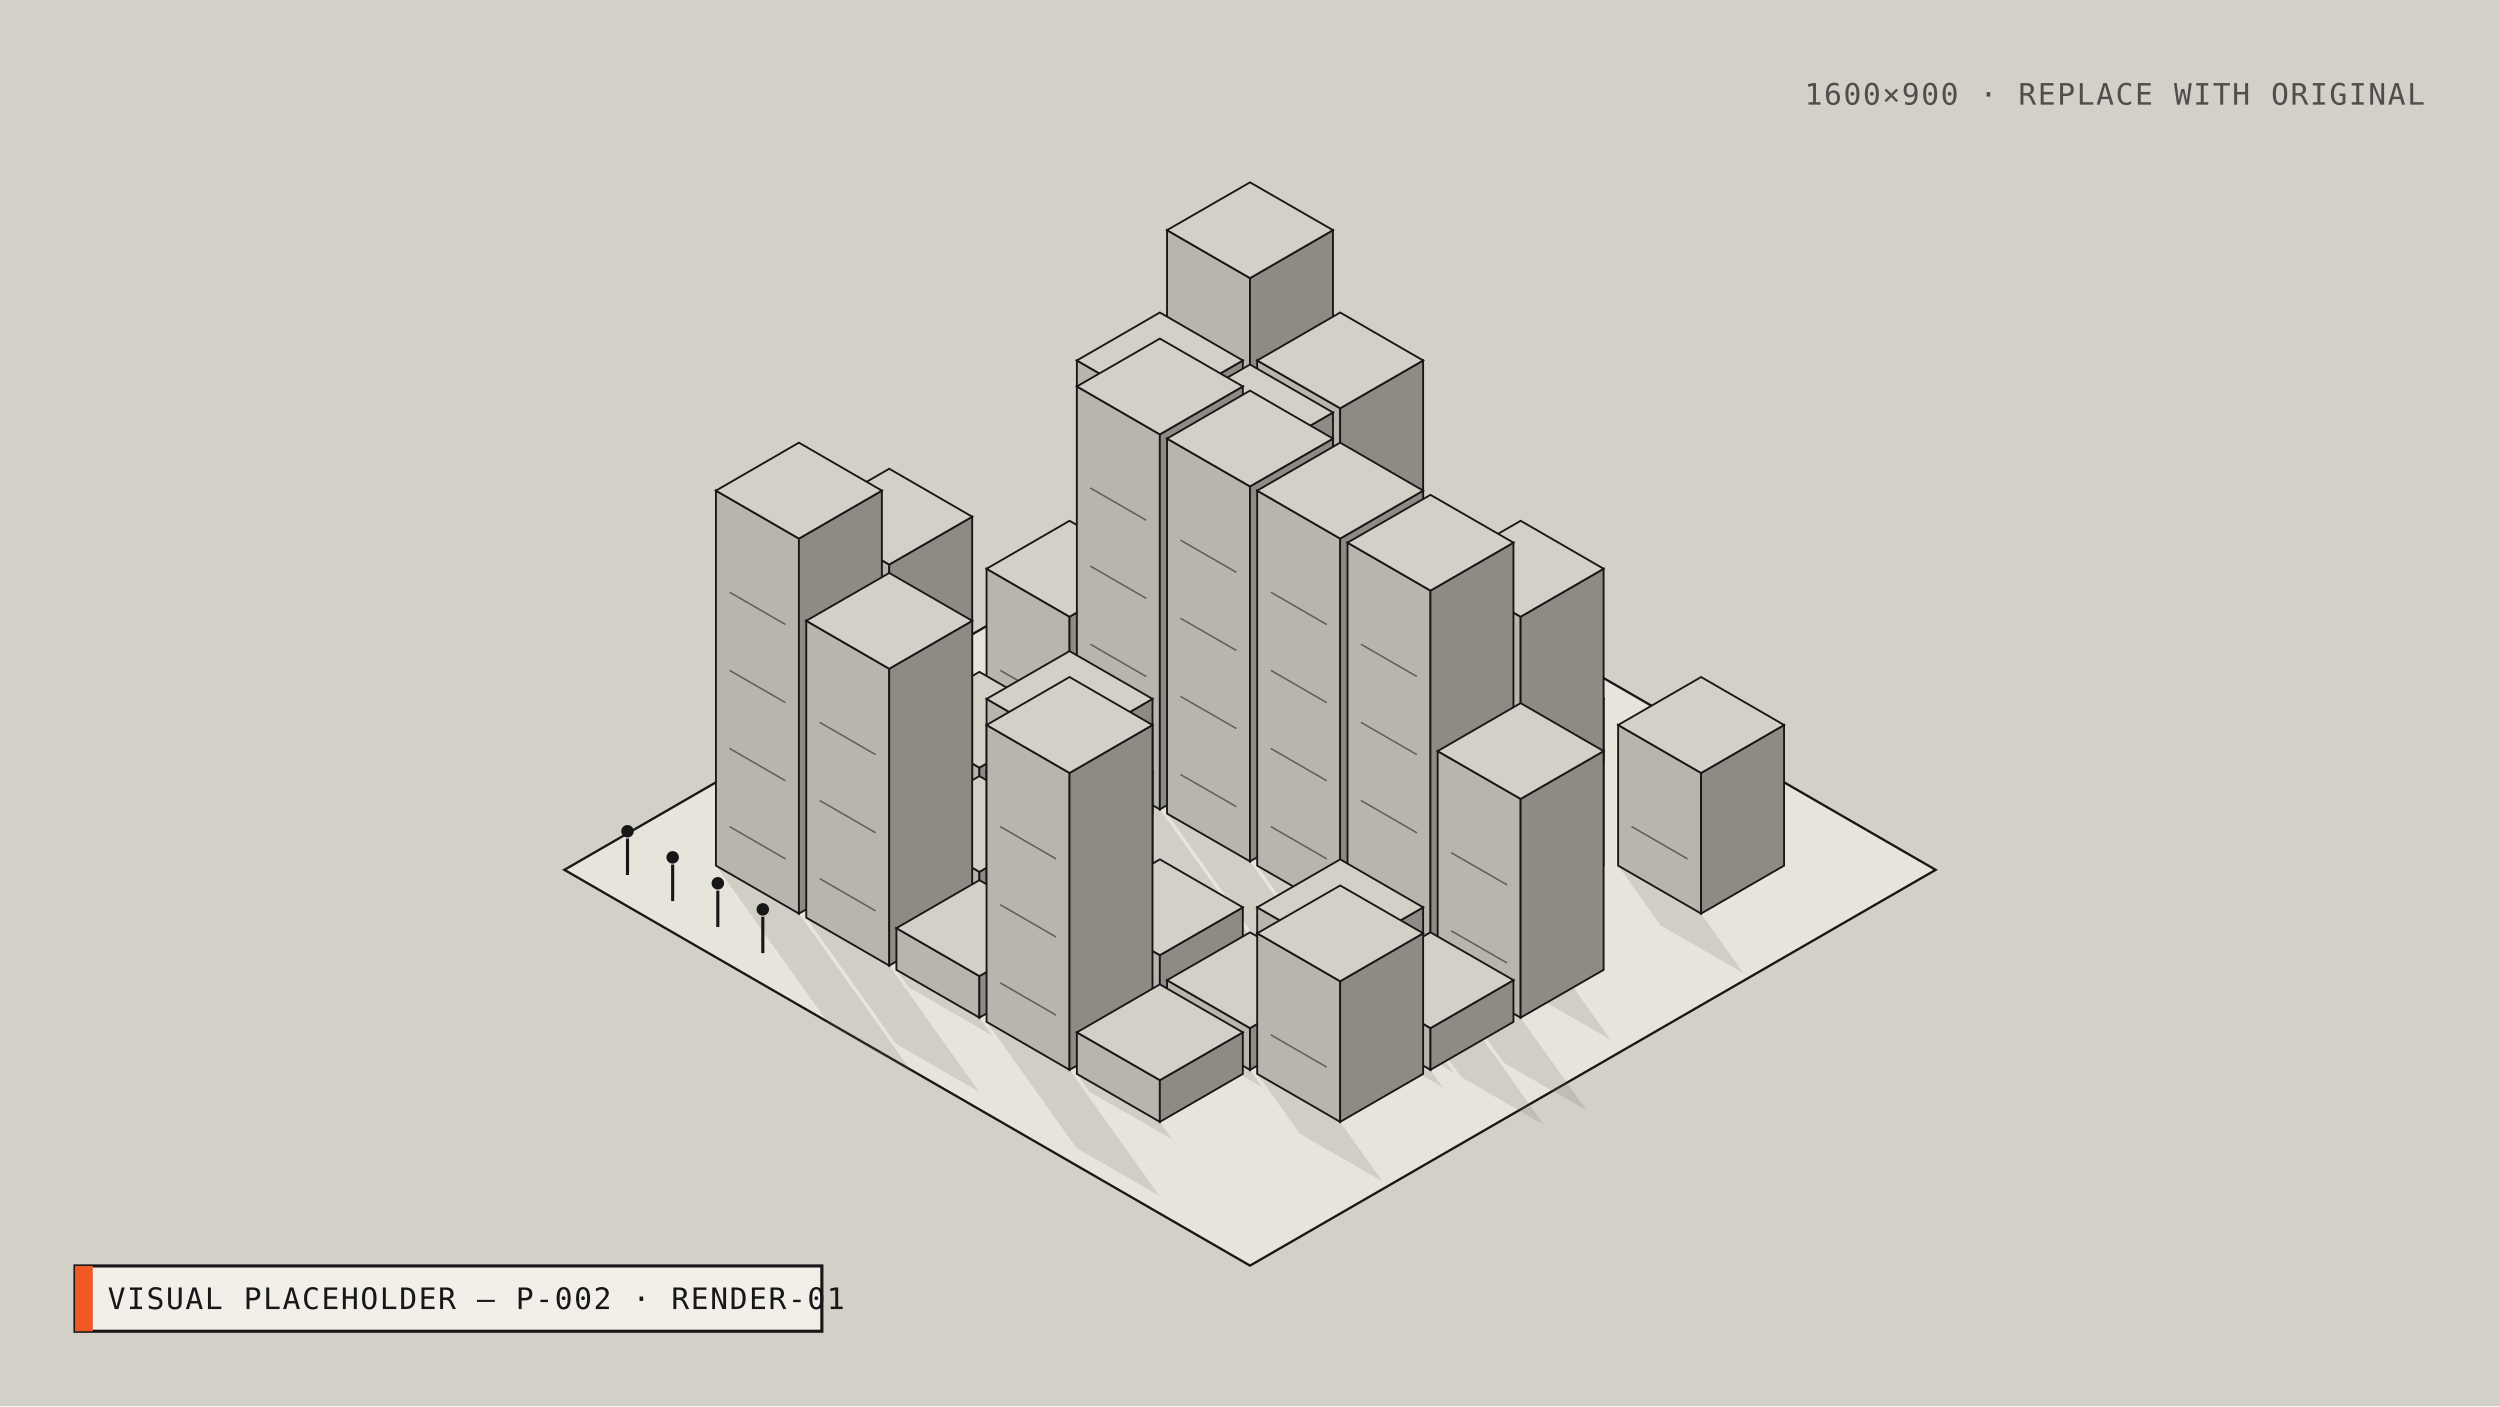
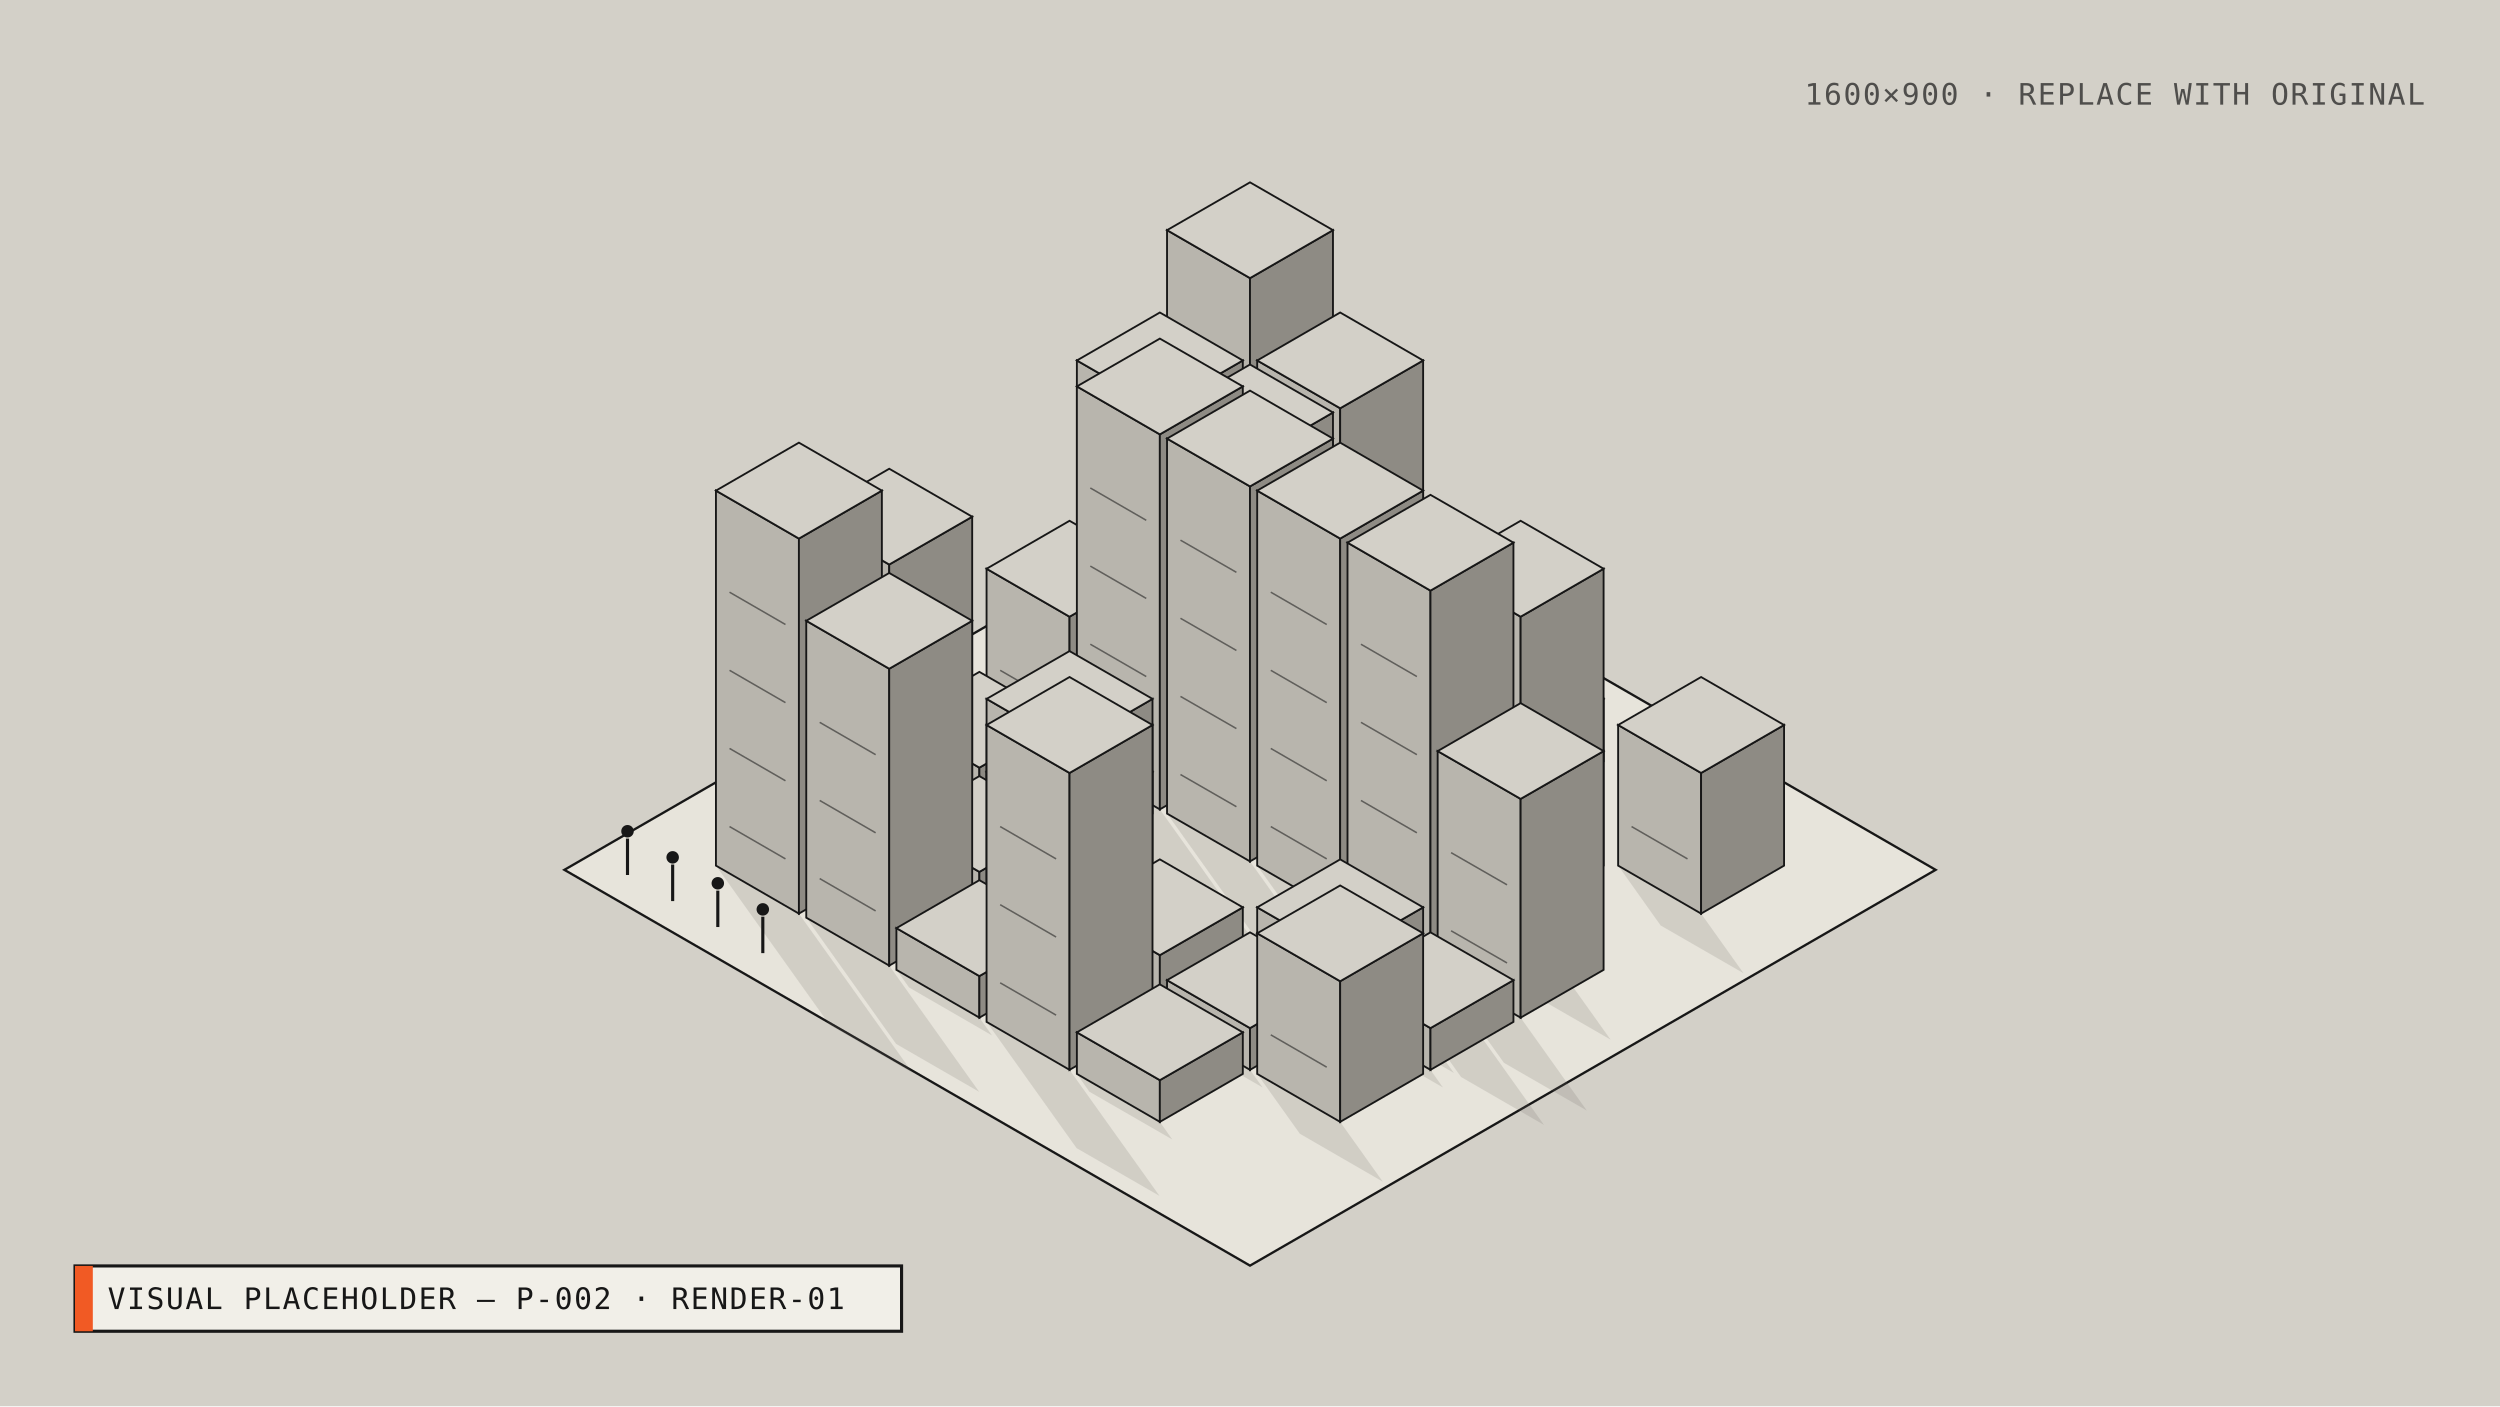
<svg xmlns="http://www.w3.org/2000/svg" viewBox="0 0 1600 900" width="1600" height="900">
  <rect width="1600" height="900" fill="#D3D0C8" />
  <polygon points="800,303.3 1238.8,556.7 800,810 361.2,556.7" fill="#E7E4DB" stroke="#171717" stroke-width="1.5" />
  <polygon points="746.9,387.3 800,418 872.7,520 819.6,489.3" fill="#6F6C66" opacity=".18" />
  <polygon points="746.9,387.3 800,418 800,178 746.9,147.3" fill="#B8B5AD" stroke="#171717" stroke-width="1.2" />
  <polygon points="853.1,387.3 800,418 800,178 853.1,147.3" fill="#8E8B84" stroke="#171717" stroke-width="1.2" />
  <polygon points="800,116.7 853.1,147.3 800,178 746.9,147.3" fill="#D3D0C8" stroke="#171717" stroke-width="1.2" />
  <line x1="755.5" y1="362.3" x2="791.3" y2="383" stroke="#171717" stroke-width="1" opacity=".55" />
  <line x1="755.5" y1="312.3" x2="791.3" y2="333" stroke="#171717" stroke-width="1" opacity=".55" />
  <line x1="755.5" y1="262.3" x2="791.3" y2="283" stroke="#171717" stroke-width="1" opacity=".55" />
  <line x1="755.5" y1="212.3" x2="791.3" y2="233" stroke="#171717" stroke-width="1" opacity=".55" />
  <polygon points="689.2,420.7 742.3,451.3 799.9,532.1 746.7,501.4" fill="#6F6C66" opacity=".18" />
  <polygon points="689.2,420.7 742.3,451.3 742.3,261.3 689.2,230.7" fill="#B8B5AD" stroke="#171717" stroke-width="1.2" />
  <polygon points="795.4,420.7 742.3,451.3 742.3,261.3 795.4,230.7" fill="#8E8B84" stroke="#171717" stroke-width="1.2" />
  <polygon points="742.3,200 795.4,230.7 742.3,261.3 689.2,230.7" fill="#D3D0C8" stroke="#171717" stroke-width="1.2" />
  <line x1="697.8" y1="395.7" x2="733.6" y2="416.3" stroke="#171717" stroke-width="1" opacity=".55" />
  <line x1="697.8" y1="345.7" x2="733.6" y2="366.3" stroke="#171717" stroke-width="1" opacity=".55" />
  <line x1="697.8" y1="295.7" x2="733.6" y2="316.3" stroke="#171717" stroke-width="1" opacity=".55" />
  <polygon points="804.6,420.7 857.7,451.3 915.3,532.1 862.2,501.4" fill="#6F6C66" opacity=".18" />
  <polygon points="804.6,420.7 857.7,451.3 857.7,261.3 804.6,230.7" fill="#B8B5AD" stroke="#171717" stroke-width="1.2" />
  <polygon points="910.8,420.7 857.7,451.3 857.7,261.3 910.8,230.7" fill="#8E8B84" stroke="#171717" stroke-width="1.2" />
  <polygon points="857.7,200 910.8,230.7 857.7,261.3 804.6,230.7" fill="#D3D0C8" stroke="#171717" stroke-width="1.2" />
  <line x1="813.3" y1="395.7" x2="849.1" y2="416.3" stroke="#171717" stroke-width="1" opacity=".55" />
  <line x1="813.3" y1="345.7" x2="849.1" y2="366.3" stroke="#171717" stroke-width="1" opacity=".55" />
  <line x1="813.3" y1="295.7" x2="849.1" y2="316.3" stroke="#171717" stroke-width="1" opacity=".55" />
  <polygon points="631.4,454 684.5,484.7 711.8,522.9 658.7,492.3" fill="#6F6C66" opacity=".18" />
  <polygon points="631.4,454 684.5,484.7 684.5,394.7 631.4,364" fill="#B8B5AD" stroke="#171717" stroke-width="1.2" />
  <polygon points="737.6,454 684.5,484.7 684.5,394.7 737.6,364" fill="#8E8B84" stroke="#171717" stroke-width="1.2" />
  <polygon points="684.5,333.3 737.6,364 684.5,394.7 631.4,364" fill="#D3D0C8" stroke="#171717" stroke-width="1.2" />
  <line x1="640.1" y1="429" x2="675.9" y2="449.7" stroke="#171717" stroke-width="1" opacity=".55" />
  <polygon points="746.9,454 800,484.7 857.6,565.4 804.5,534.8" fill="#6F6C66" opacity=".18" />
  <polygon points="746.9,454 800,484.7 800,294.7 746.9,264" fill="#B8B5AD" stroke="#171717" stroke-width="1.2" />
  <polygon points="853.1,454 800,484.7 800,294.7 853.1,264" fill="#8E8B84" stroke="#171717" stroke-width="1.2" />
  <polygon points="800,233.3 853.1,264 800,294.7 746.9,264" fill="#D3D0C8" stroke="#171717" stroke-width="1.2" />
  <line x1="755.5" y1="429" x2="791.3" y2="449.7" stroke="#171717" stroke-width="1" opacity=".55" />
  <line x1="755.5" y1="379" x2="791.3" y2="399.7" stroke="#171717" stroke-width="1" opacity=".55" />
  <line x1="755.5" y1="329" x2="791.3" y2="349.7" stroke="#171717" stroke-width="1" opacity=".55" />
  <polygon points="862.4,454 915.5,484.7 927.6,501.7 874.5,471" fill="#6F6C66" opacity=".18" />
  <polygon points="862.4,454 915.5,484.7 915.5,444.7 862.4,414" fill="#B8B5AD" stroke="#171717" stroke-width="1.2" />
  <polygon points="968.6,454 915.5,484.7 915.5,444.7 968.6,414" fill="#8E8B84" stroke="#171717" stroke-width="1.2" />
  <polygon points="915.5,383.3 968.6,414 915.5,444.7 862.4,414" fill="#D3D0C8" stroke="#171717" stroke-width="1.2" />
  <polygon points="573.7,487.3 626.8,518 634.9,529.3 581.8,498.7" fill="#6F6C66" opacity=".18" />
  <polygon points="573.7,487.3 626.8,518 626.8,491.3 573.7,460.7" fill="#B8B5AD" stroke="#171717" stroke-width="1.2" />
  <polygon points="679.9,487.3 626.8,518 626.8,491.3 679.9,460.7" fill="#8E8B84" stroke="#171717" stroke-width="1.2" />
  <polygon points="626.8,430 679.9,460.7 626.8,491.3 573.7,460.7" fill="#D3D0C8" stroke="#171717" stroke-width="1.2" />
  <polygon points="689.2,487.3 742.3,518 815,620 761.9,589.3" fill="#6F6C66" opacity=".18" />
  <polygon points="689.2,487.3 742.3,518 742.3,278 689.2,247.3" fill="#B8B5AD" stroke="#171717" stroke-width="1.2" />
  <polygon points="795.4,487.3 742.3,518 742.3,278 795.4,247.3" fill="#8E8B84" stroke="#171717" stroke-width="1.2" />
  <polygon points="742.3,216.7 795.4,247.3 742.3,278 689.2,247.3" fill="#D3D0C8" stroke="#171717" stroke-width="1.2" />
  <line x1="697.8" y1="462.3" x2="733.6" y2="483" stroke="#171717" stroke-width="1" opacity=".55" />
  <line x1="697.8" y1="412.3" x2="733.6" y2="433" stroke="#171717" stroke-width="1" opacity=".55" />
  <line x1="697.8" y1="362.3" x2="733.6" y2="383" stroke="#171717" stroke-width="1" opacity=".55" />
  <line x1="697.8" y1="312.3" x2="733.6" y2="333" stroke="#171717" stroke-width="1" opacity=".55" />
  <polygon points="804.6,487.3 857.7,518 900.2,577.5 847.1,546.8" fill="#6F6C66" opacity=".18" />
  <polygon points="804.6,487.3 857.7,518 857.7,378 804.6,347.3" fill="#F15A24" stroke="#171717" stroke-width="1.2" />
  <polygon points="910.8,487.3 857.7,518 857.7,378 910.8,347.3" fill="#C9461A" stroke="#171717" stroke-width="1.2" />
  <polygon points="857.7,316.7 910.8,347.3 857.7,378 804.6,347.3" fill="#F15A24" stroke="#171717" stroke-width="1.2" />
  <line x1="813.3" y1="462.3" x2="849.1" y2="483" stroke="#171717" stroke-width="1" opacity=".55" />
  <line x1="813.3" y1="412.3" x2="849.1" y2="433" stroke="#171717" stroke-width="1" opacity=".55" />
  <polygon points="920.1,487.3 973.2,518 985.3,535 932.2,504.3" fill="#6F6C66" opacity=".18" />
  <polygon points="920.1,487.3 973.2,518 973.2,478 920.1,447.3" fill="#B8B5AD" stroke="#171717" stroke-width="1.2" />
  <polygon points="1026.3,487.3 973.2,518 973.2,478 1026.3,447.3" fill="#8E8B84" stroke="#171717" stroke-width="1.2" />
  <polygon points="973.2,416.7 1026.3,447.3 973.2,478 920.1,447.3" fill="#D3D0C8" stroke="#171717" stroke-width="1.2" />
  <polygon points="516,520.7 569.1,551.3 626.7,632.1 573.5,601.4" fill="#6F6C66" opacity=".18" />
  <polygon points="516,520.7 569.1,551.3 569.1,361.3 516,330.7" fill="#B8B5AD" stroke="#171717" stroke-width="1.2" />
  <polygon points="622.2,520.7 569.1,551.3 569.1,361.3 622.2,330.7" fill="#8E8B84" stroke="#171717" stroke-width="1.2" />
  <polygon points="569.1,300 622.2,330.7 569.1,361.3 516,330.7" fill="#D3D0C8" stroke="#171717" stroke-width="1.2" />
  <line x1="524.6" y1="495.7" x2="560.4" y2="516.3" stroke="#171717" stroke-width="1" opacity=".55" />
  <line x1="524.6" y1="445.7" x2="560.4" y2="466.3" stroke="#171717" stroke-width="1" opacity=".55" />
  <line x1="524.6" y1="395.7" x2="560.4" y2="416.3" stroke="#171717" stroke-width="1" opacity=".55" />
  <polygon points="631.4,520.7 684.5,551.3 692.6,562.7 639.5,532" fill="#6F6C66" opacity=".18" />
  <polygon points="631.4,520.7 684.5,551.3 684.5,524.7 631.4,494" fill="#B8B5AD" stroke="#171717" stroke-width="1.2" />
  <polygon points="737.6,520.7 684.5,551.3 684.5,524.7 737.6,494" fill="#8E8B84" stroke="#171717" stroke-width="1.2" />
  <polygon points="684.5,463.3 737.6,494 684.5,524.7 631.4,494" fill="#D3D0C8" stroke="#171717" stroke-width="1.2" />
  <polygon points="746.9,520.7 800,551.3 872.7,653.3 819.6,622.7" fill="#6F6C66" opacity=".18" />
  <polygon points="746.9,520.7 800,551.3 800,311.3 746.9,280.7" fill="#B8B5AD" stroke="#171717" stroke-width="1.2" />
  <polygon points="853.1,520.7 800,551.3 800,311.3 853.1,280.7" fill="#8E8B84" stroke="#171717" stroke-width="1.2" />
  <polygon points="800,250 853.1,280.7 800,311.3 746.9,280.7" fill="#D3D0C8" stroke="#171717" stroke-width="1.2" />
  <line x1="755.5" y1="495.7" x2="791.3" y2="516.3" stroke="#171717" stroke-width="1" opacity=".55" />
  <line x1="755.5" y1="445.7" x2="791.3" y2="466.3" stroke="#171717" stroke-width="1" opacity=".55" />
  <line x1="755.5" y1="395.7" x2="791.3" y2="416.3" stroke="#171717" stroke-width="1" opacity=".55" />
  <line x1="755.5" y1="345.7" x2="791.3" y2="366.3" stroke="#171717" stroke-width="1" opacity=".55" />
  <polygon points="862.4,520.7 915.5,551.3 927.6,568.3 874.5,537.7" fill="#6F6C66" opacity=".18" />
  <polygon points="862.4,520.7 915.5,551.3 915.5,511.3 862.4,480.7" fill="#B8B5AD" stroke="#171717" stroke-width="1.2" />
  <polygon points="968.6,520.7 915.5,551.3 915.5,511.3 968.6,480.7" fill="#8E8B84" stroke="#171717" stroke-width="1.2" />
  <polygon points="915.5,450 968.6,480.7 915.5,511.3 862.4,480.7" fill="#D3D0C8" stroke="#171717" stroke-width="1.2" />
  <polygon points="458.2,554 511.3,584.7 584.1,686.7 531,656" fill="#6F6C66" opacity=".18" />
  <polygon points="458.2,554 511.3,584.7 511.3,344.7 458.2,314" fill="#B8B5AD" stroke="#171717" stroke-width="1.2" />
  <polygon points="564.4,554 511.3,584.7 511.3,344.7 564.4,314" fill="#8E8B84" stroke="#171717" stroke-width="1.2" />
  <polygon points="511.3,283.3 564.4,314 511.3,344.7 458.2,314" fill="#D3D0C8" stroke="#171717" stroke-width="1.2" />
  <line x1="466.9" y1="529" x2="502.7" y2="549.7" stroke="#171717" stroke-width="1" opacity=".55" />
  <line x1="466.9" y1="479" x2="502.7" y2="499.7" stroke="#171717" stroke-width="1" opacity=".55" />
  <line x1="466.9" y1="429" x2="502.7" y2="449.7" stroke="#171717" stroke-width="1" opacity=".55" />
  <line x1="466.9" y1="379" x2="502.7" y2="399.7" stroke="#171717" stroke-width="1" opacity=".55" />
  <polygon points="573.7,554 626.8,584.7 634.9,596 581.8,565.3" fill="#6F6C66" opacity=".18" />
  <polygon points="573.7,554 626.8,584.7 626.8,558 573.7,527.3" fill="#B8B5AD" stroke="#171717" stroke-width="1.2" />
  <polygon points="679.9,554 626.8,584.7 626.8,558 679.9,527.3" fill="#8E8B84" stroke="#171717" stroke-width="1.2" />
  <polygon points="626.8,496.7 679.9,527.3 626.8,558 573.7,527.3" fill="#D3D0C8" stroke="#171717" stroke-width="1.2" />
  <polygon points="804.6,554 857.7,584.7 930.5,686.7 877.4,656" fill="#6F6C66" opacity=".18" />
  <polygon points="804.6,554 857.7,584.7 857.7,344.7 804.6,314" fill="#B8B5AD" stroke="#171717" stroke-width="1.2" />
  <polygon points="910.8,554 857.7,584.7 857.7,344.7 910.8,314" fill="#8E8B84" stroke="#171717" stroke-width="1.2" />
  <polygon points="857.7,283.3 910.8,314 857.7,344.7 804.6,314" fill="#D3D0C8" stroke="#171717" stroke-width="1.2" />
  <line x1="813.3" y1="529" x2="849.1" y2="549.7" stroke="#171717" stroke-width="1" opacity=".55" />
  <line x1="813.3" y1="479" x2="849.1" y2="499.7" stroke="#171717" stroke-width="1" opacity=".55" />
  <line x1="813.3" y1="429" x2="849.1" y2="449.7" stroke="#171717" stroke-width="1" opacity=".55" />
  <line x1="813.3" y1="379" x2="849.1" y2="399.7" stroke="#171717" stroke-width="1" opacity=".55" />
  <polygon points="920.1,554 973.2,584.7 1030.8,665.4 977.7,634.8" fill="#6F6C66" opacity=".18" />
  <polygon points="920.1,554 973.2,584.7 973.2,394.7 920.1,364" fill="#B8B5AD" stroke="#171717" stroke-width="1.2" />
  <polygon points="1026.3,554 973.2,584.7 973.2,394.7 1026.3,364" fill="#8E8B84" stroke="#171717" stroke-width="1.2" />
  <polygon points="973.2,333.3 1026.3,364 973.2,394.7 920.1,364" fill="#D3D0C8" stroke="#171717" stroke-width="1.2" />
  <line x1="928.7" y1="529" x2="964.5" y2="549.7" stroke="#171717" stroke-width="1" opacity=".55" />
  <line x1="928.7" y1="479" x2="964.5" y2="499.7" stroke="#171717" stroke-width="1" opacity=".55" />
  <line x1="928.7" y1="429" x2="964.5" y2="449.7" stroke="#171717" stroke-width="1" opacity=".55" />
  <polygon points="1035.6,554 1088.7,584.7 1115.9,622.9 1062.8,592.3" fill="#6F6C66" opacity=".18" />
  <polygon points="1035.6,554 1088.7,584.7 1088.7,494.7 1035.6,464" fill="#B8B5AD" stroke="#171717" stroke-width="1.2" />
  <polygon points="1141.8,554 1088.7,584.7 1088.7,494.7 1141.8,464" fill="#8E8B84" stroke="#171717" stroke-width="1.2" />
  <polygon points="1088.7,433.3 1141.8,464 1088.7,494.7 1035.6,464" fill="#D3D0C8" stroke="#171717" stroke-width="1.2" />
  <line x1="1044.2" y1="529" x2="1080" y2="549.7" stroke="#171717" stroke-width="1" opacity=".55" />
  <polygon points="516,587.3 569.1,618 626.7,698.8 573.5,668.1" fill="#6F6C66" opacity=".18" />
  <polygon points="516,587.3 569.1,618 569.1,428 516,397.3" fill="#B8B5AD" stroke="#171717" stroke-width="1.2" />
  <polygon points="622.2,587.3 569.1,618 569.1,428 622.2,397.3" fill="#8E8B84" stroke="#171717" stroke-width="1.2" />
  <polygon points="569.1,366.7 622.2,397.3 569.1,428 516,397.3" fill="#D3D0C8" stroke="#171717" stroke-width="1.2" />
  <line x1="524.6" y1="562.3" x2="560.4" y2="583" stroke="#171717" stroke-width="1" opacity=".55" />
  <line x1="524.6" y1="512.3" x2="560.4" y2="533" stroke="#171717" stroke-width="1" opacity=".55" />
  <line x1="524.6" y1="462.3" x2="560.4" y2="483" stroke="#171717" stroke-width="1" opacity=".55" />
  <polygon points="631.4,587.3 684.5,618 727,677.5 673.9,646.8" fill="#6F6C66" opacity=".18" />
  <polygon points="631.4,587.3 684.5,618 684.5,478 631.4,447.3" fill="#B8B5AD" stroke="#171717" stroke-width="1.2" />
  <polygon points="737.6,587.3 684.5,618 684.5,478 737.6,447.3" fill="#8E8B84" stroke="#171717" stroke-width="1.2" />
  <polygon points="684.5,416.7 737.6,447.3 684.5,478 631.4,447.3" fill="#D3D0C8" stroke="#171717" stroke-width="1.2" />
  <line x1="640.1" y1="562.3" x2="675.9" y2="583" stroke="#171717" stroke-width="1" opacity=".55" />
  <line x1="640.1" y1="512.3" x2="675.9" y2="533" stroke="#171717" stroke-width="1" opacity=".55" />
  <polygon points="862.4,587.3 915.5,618 988.2,720 935.1,689.3" fill="#6F6C66" opacity=".18" />
  <polygon points="862.4,587.3 915.5,618 915.5,378 862.4,347.3" fill="#B8B5AD" stroke="#171717" stroke-width="1.2" />
  <polygon points="968.6,587.3 915.5,618 915.5,378 968.6,347.3" fill="#8E8B84" stroke="#171717" stroke-width="1.2" />
  <polygon points="915.5,316.7 968.6,347.3 915.5,378 862.4,347.3" fill="#D3D0C8" stroke="#171717" stroke-width="1.2" />
  <line x1="871" y1="562.3" x2="906.8" y2="583" stroke="#171717" stroke-width="1" opacity=".55" />
  <line x1="871" y1="512.3" x2="906.8" y2="533" stroke="#171717" stroke-width="1" opacity=".55" />
  <line x1="871" y1="462.3" x2="906.8" y2="483" stroke="#171717" stroke-width="1" opacity=".55" />
  <line x1="871" y1="412.3" x2="906.8" y2="433" stroke="#171717" stroke-width="1" opacity=".55" />
  <polygon points="573.7,620.7 626.8,651.3 634.9,662.7 581.8,632" fill="#6F6C66" opacity=".18" />
  <polygon points="573.7,620.7 626.8,651.3 626.8,624.7 573.7,594" fill="#B8B5AD" stroke="#171717" stroke-width="1.2" />
  <polygon points="679.9,620.7 626.8,651.3 626.8,624.7 679.9,594" fill="#8E8B84" stroke="#171717" stroke-width="1.2" />
  <polygon points="626.8,563.3 679.9,594 626.8,624.7 573.7,594" fill="#D3D0C8" stroke="#171717" stroke-width="1.2" />
  <polygon points="689.2,620.7 742.3,651.3 754.4,668.3 701.3,637.7" fill="#6F6C66" opacity=".18" />
  <polygon points="689.2,620.7 742.3,651.3 742.3,611.3 689.2,580.7" fill="#B8B5AD" stroke="#171717" stroke-width="1.2" />
  <polygon points="795.4,620.7 742.3,651.3 742.3,611.3 795.4,580.7" fill="#8E8B84" stroke="#171717" stroke-width="1.2" />
  <polygon points="742.3,550 795.4,580.7 742.3,611.3 689.2,580.7" fill="#D3D0C8" stroke="#171717" stroke-width="1.2" />
  <polygon points="804.6,620.7 857.7,651.3 869.9,668.3 816.7,637.7" fill="#6F6C66" opacity=".18" />
  <polygon points="804.6,620.7 857.7,651.3 857.7,611.3 804.6,580.7" fill="#B8B5AD" stroke="#171717" stroke-width="1.2" />
  <polygon points="910.8,620.7 857.7,651.3 857.7,611.3 910.8,580.7" fill="#8E8B84" stroke="#171717" stroke-width="1.2" />
  <polygon points="857.7,550 910.8,580.7 857.7,611.3 804.6,580.7" fill="#D3D0C8" stroke="#171717" stroke-width="1.2" />
  <polygon points="920.1,620.7 973.2,651.3 1015.6,710.8 962.5,680.2" fill="#6F6C66" opacity=".18" />
  <polygon points="920.1,620.7 973.2,651.3 973.2,511.3 920.1,480.7" fill="#B8B5AD" stroke="#171717" stroke-width="1.2" />
  <polygon points="1026.3,620.7 973.2,651.3 973.2,511.3 1026.3,480.7" fill="#8E8B84" stroke="#171717" stroke-width="1.2" />
  <polygon points="973.2,450 1026.3,480.7 973.2,511.3 920.1,480.7" fill="#D3D0C8" stroke="#171717" stroke-width="1.2" />
  <line x1="928.7" y1="595.7" x2="964.5" y2="616.3" stroke="#171717" stroke-width="1" opacity=".55" />
  <line x1="928.7" y1="545.7" x2="964.5" y2="566.3" stroke="#171717" stroke-width="1" opacity=".55" />
  <polygon points="631.4,654 684.5,684.7 742.1,765.4 689,734.8" fill="#6F6C66" opacity=".18" />
  <polygon points="631.4,654 684.5,684.7 684.5,494.7 631.4,464" fill="#B8B5AD" stroke="#171717" stroke-width="1.2" />
  <polygon points="737.6,654 684.5,684.7 684.5,494.7 737.6,464" fill="#8E8B84" stroke="#171717" stroke-width="1.2" />
  <polygon points="684.5,433.3 737.6,464 684.5,494.7 631.4,464" fill="#D3D0C8" stroke="#171717" stroke-width="1.2" />
  <line x1="640.1" y1="629" x2="675.9" y2="649.7" stroke="#171717" stroke-width="1" opacity=".55" />
  <line x1="640.1" y1="579" x2="675.9" y2="599.7" stroke="#171717" stroke-width="1" opacity=".55" />
  <line x1="640.1" y1="529" x2="675.9" y2="549.7" stroke="#171717" stroke-width="1" opacity=".55" />
  <polygon points="746.9,654 800,684.7 808.1,696 755,665.3" fill="#6F6C66" opacity=".18" />
  <polygon points="746.9,654 800,684.7 800,658 746.9,627.3" fill="#B8B5AD" stroke="#171717" stroke-width="1.2" />
  <polygon points="853.1,654 800,684.7 800,658 853.1,627.3" fill="#8E8B84" stroke="#171717" stroke-width="1.2" />
  <polygon points="800,596.7 853.1,627.3 800,658 746.9,627.3" fill="#D3D0C8" stroke="#171717" stroke-width="1.2" />
  <polygon points="862.4,654 915.5,684.7 923.5,696 870.4,665.3" fill="#6F6C66" opacity=".18" />
  <polygon points="862.4,654 915.5,684.7 915.5,658 862.4,627.3" fill="#B8B5AD" stroke="#171717" stroke-width="1.2" />
  <polygon points="968.6,654 915.5,684.7 915.5,658 968.6,627.3" fill="#8E8B84" stroke="#171717" stroke-width="1.2" />
  <polygon points="915.5,596.7 968.6,627.3 915.5,658 862.4,627.3" fill="#D3D0C8" stroke="#171717" stroke-width="1.2" />
  <polygon points="689.2,687.3 742.3,718 750.3,729.3 697.2,698.7" fill="#6F6C66" opacity=".18" />
  <polygon points="689.2,687.3 742.3,718 742.3,691.3 689.2,660.7" fill="#B8B5AD" stroke="#171717" stroke-width="1.2" />
  <polygon points="795.4,687.3 742.3,718 742.3,691.3 795.4,660.7" fill="#8E8B84" stroke="#171717" stroke-width="1.2" />
  <polygon points="742.3,630 795.4,660.7 742.3,691.3 689.2,660.7" fill="#D3D0C8" stroke="#171717" stroke-width="1.2" />
  <polygon points="804.6,687.3 857.7,718 885,756.3 831.9,725.6" fill="#6F6C66" opacity=".18" />
  <polygon points="804.6,687.3 857.7,718 857.7,628 804.6,597.3" fill="#B8B5AD" stroke="#171717" stroke-width="1.2" />
  <polygon points="910.8,687.3 857.7,718 857.7,628 910.8,597.3" fill="#8E8B84" stroke="#171717" stroke-width="1.2" />
  <polygon points="857.7,566.7 910.8,597.3 857.7,628 804.6,597.3" fill="#D3D0C8" stroke="#171717" stroke-width="1.2" />
  <line x1="813.3" y1="662.3" x2="849.1" y2="683" stroke="#171717" stroke-width="1" opacity=".55" />
  <line x1="401.6" y1="560" x2="401.6" y2="536.7" stroke="#171717" stroke-width="2" />
  <circle cx="401.6" cy="532" r="4" fill="#171717" />
  <line x1="430.5" y1="576.7" x2="430.5" y2="553.3" stroke="#171717" stroke-width="2" />
  <circle cx="430.5" cy="548.7" r="4" fill="#171717" />
  <line x1="459.4" y1="593.3" x2="459.4" y2="570" stroke="#171717" stroke-width="2" />
  <circle cx="459.4" cy="565.3" r="4" fill="#171717" />
  <line x1="488.2" y1="610" x2="488.2" y2="586.7" stroke="#171717" stroke-width="2" />
  <circle cx="488.2" cy="582" r="4" fill="#171717" />
  <g font-family="'IBM Plex Mono', ui-monospace, monospace" font-size="19" letter-spacing="1">
-     <rect x="48" y="810.2" width="478" height="41.8" fill="#F1EFE8" stroke="#171717" stroke-width="2" />
+     <rect x="48" y="810.2" width="529" height="41.8" fill="#F1EFE8" stroke="#171717" stroke-width="2" />
    <rect x="48" y="810.2" width="11.4" height="41.8" fill="#F15A24" />
    <text x="68.9" y="837.8" fill="#171717">VISUAL PLACEHOLDER — P-002 · RENDER-01</text>
    <text x="1552" y="67" fill="#171717" text-anchor="end" opacity=".7">1600×900 · REPLACE WITH ORIGINAL</text>
  </g>
</svg>
